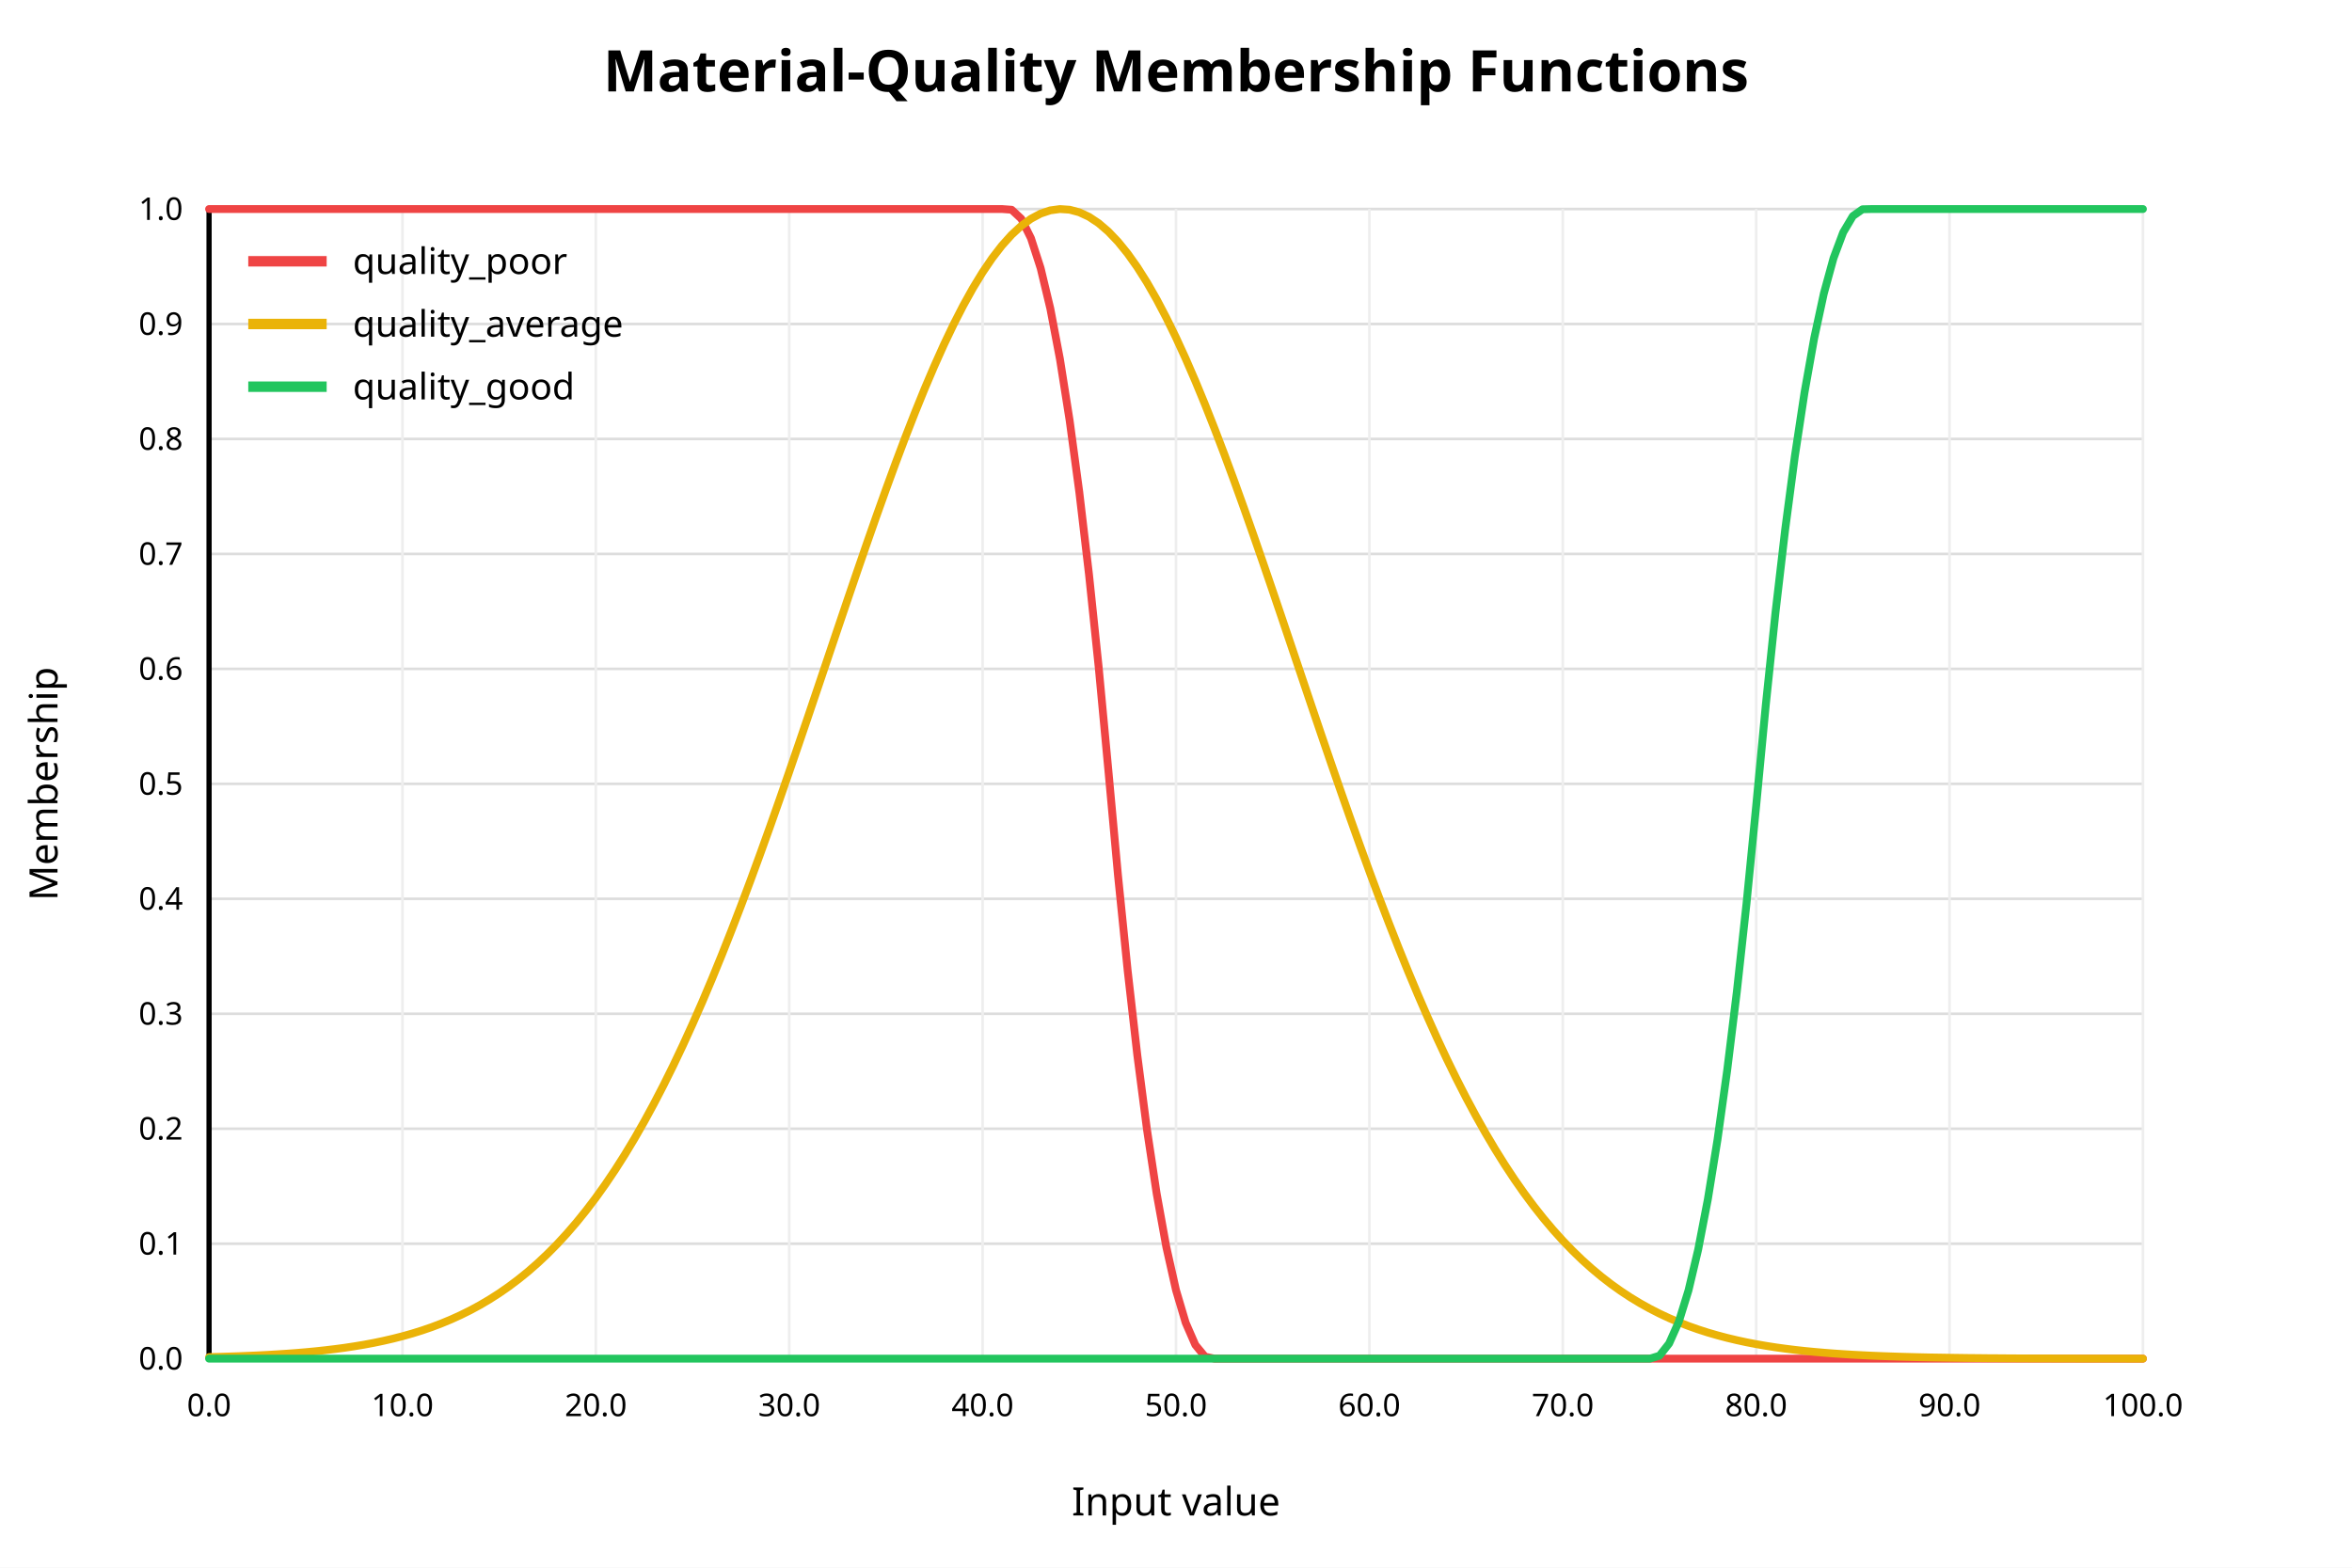
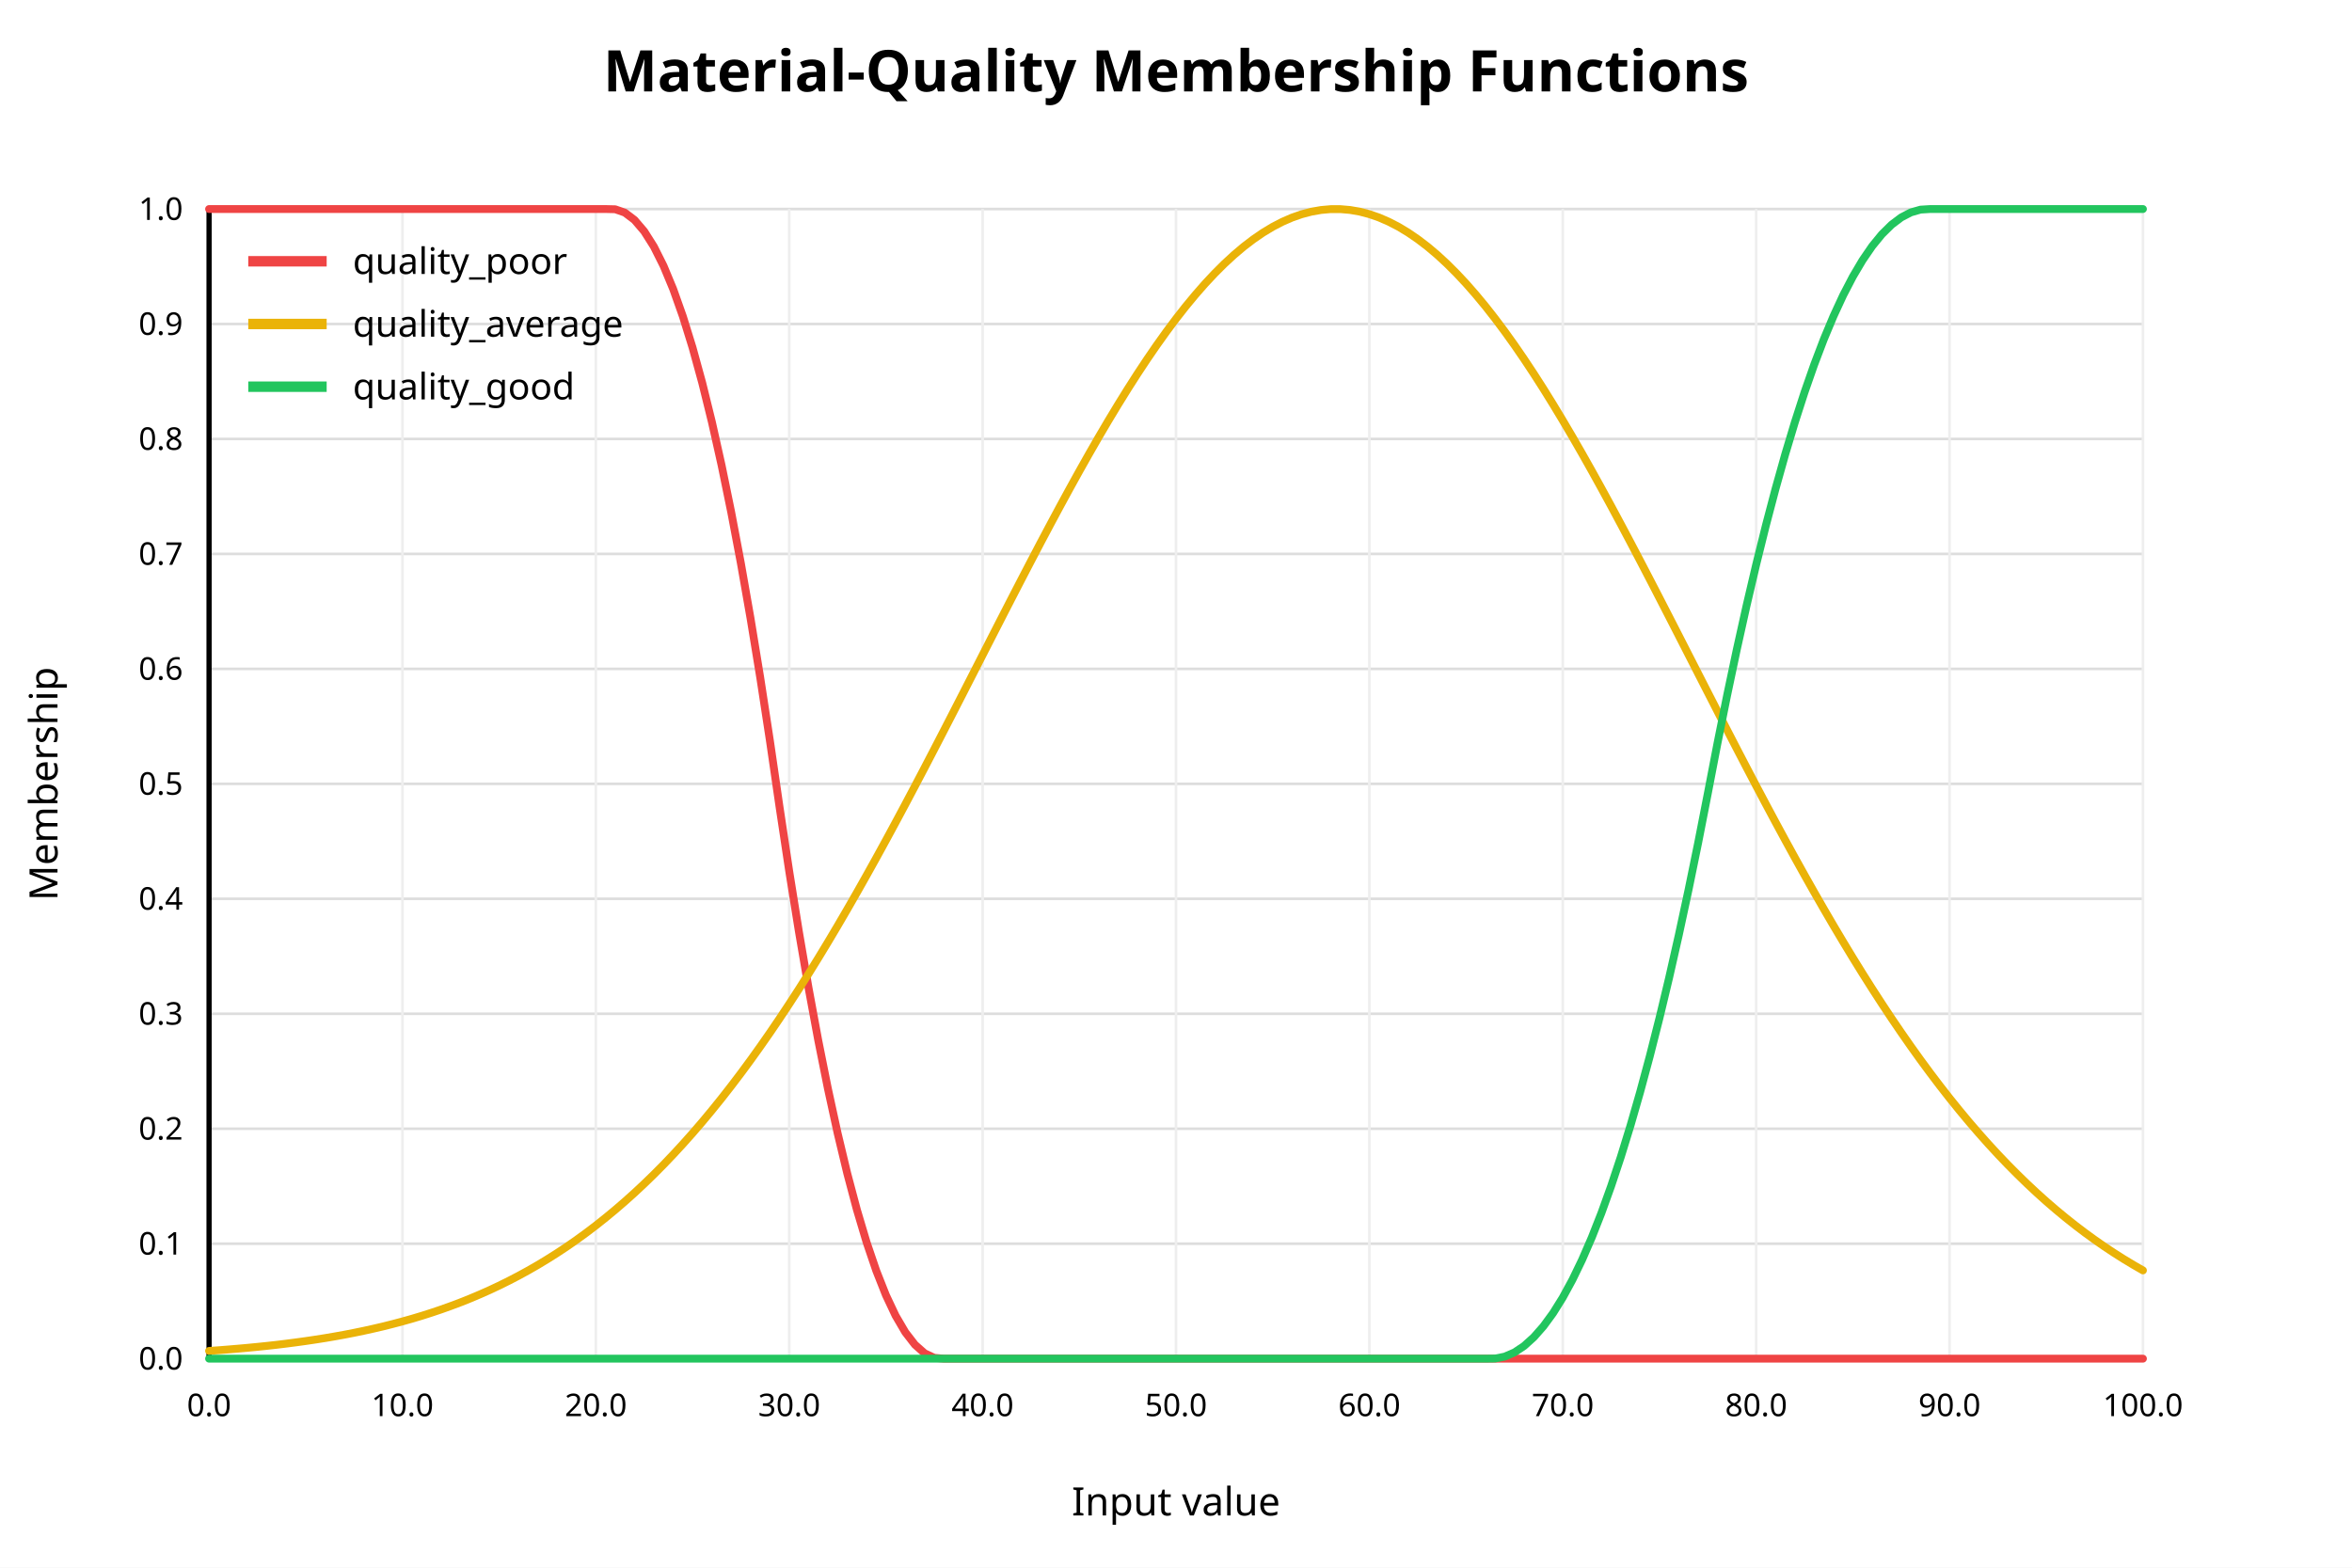
<svg xmlns="http://www.w3.org/2000/svg" width="900" height="600" viewBox="0 0 900 600">
  <rect x="0" y="0" width="900" height="600" fill="white" />
  <text x="450" y="35" text-anchor="middle" font-family="sans-serif" font-size="22" font-weight="bold" fill="black">Material-Quality Membership Functions</text>
  <line x1="80" y1="520.00" x2="820" y2="520.00" stroke="#dddddd" stroke-width="1" />
  <text x="70" y="520.00" text-anchor="end" dominant-baseline="middle" font-family="sans-serif" font-size="12" fill="black">0.0</text>
  <line x1="80" y1="476.00" x2="820" y2="476.00" stroke="#dddddd" stroke-width="1" />
  <text x="70" y="476.00" text-anchor="end" dominant-baseline="middle" font-family="sans-serif" font-size="12" fill="black">0.1</text>
  <line x1="80" y1="432.00" x2="820" y2="432.00" stroke="#dddddd" stroke-width="1" />
  <text x="70" y="432.00" text-anchor="end" dominant-baseline="middle" font-family="sans-serif" font-size="12" fill="black">0.2</text>
  <line x1="80" y1="388.00" x2="820" y2="388.00" stroke="#dddddd" stroke-width="1" />
  <text x="70" y="388.00" text-anchor="end" dominant-baseline="middle" font-family="sans-serif" font-size="12" fill="black">0.3</text>
  <line x1="80" y1="344.00" x2="820" y2="344.00" stroke="#dddddd" stroke-width="1" />
  <text x="70" y="344.00" text-anchor="end" dominant-baseline="middle" font-family="sans-serif" font-size="12" fill="black">0.4</text>
  <line x1="80" y1="300.00" x2="820" y2="300.00" stroke="#dddddd" stroke-width="1" />
  <text x="70" y="300.00" text-anchor="end" dominant-baseline="middle" font-family="sans-serif" font-size="12" fill="black">0.5</text>
  <line x1="80" y1="256.00" x2="820" y2="256.00" stroke="#dddddd" stroke-width="1" />
  <text x="70" y="256.00" text-anchor="end" dominant-baseline="middle" font-family="sans-serif" font-size="12" fill="black">0.6</text>
  <line x1="80" y1="212.00" x2="820" y2="212.00" stroke="#dddddd" stroke-width="1" />
  <text x="70" y="212.00" text-anchor="end" dominant-baseline="middle" font-family="sans-serif" font-size="12" fill="black">0.7</text>
  <line x1="80" y1="168.00" x2="820" y2="168.00" stroke="#dddddd" stroke-width="1" />
  <text x="70" y="168.00" text-anchor="end" dominant-baseline="middle" font-family="sans-serif" font-size="12" fill="black">0.8</text>
  <line x1="80" y1="124.00" x2="820" y2="124.00" stroke="#dddddd" stroke-width="1" />
  <text x="70" y="124.00" text-anchor="end" dominant-baseline="middle" font-family="sans-serif" font-size="12" fill="black">0.9</text>
  <line x1="80" y1="80.00" x2="820" y2="80.00" stroke="#dddddd" stroke-width="1" />
  <text x="70" y="80.00" text-anchor="end" dominant-baseline="middle" font-family="sans-serif" font-size="12" fill="black">1.0</text>
  <line x1="80.00" y1="80" x2="80.00" y2="520" stroke="#eeeeee" stroke-width="1" />
  <text x="80.00" y="542" text-anchor="middle" font-family="sans-serif" font-size="12" fill="black">0.0</text>
  <line x1="154.00" y1="80" x2="154.00" y2="520" stroke="#eeeeee" stroke-width="1" />
  <text x="154.00" y="542" text-anchor="middle" font-family="sans-serif" font-size="12" fill="black">10.0</text>
  <line x1="228.00" y1="80" x2="228.00" y2="520" stroke="#eeeeee" stroke-width="1" />
  <text x="228.00" y="542" text-anchor="middle" font-family="sans-serif" font-size="12" fill="black">20.0</text>
  <line x1="302.00" y1="80" x2="302.00" y2="520" stroke="#eeeeee" stroke-width="1" />
  <text x="302.00" y="542" text-anchor="middle" font-family="sans-serif" font-size="12" fill="black">30.0</text>
  <line x1="376.00" y1="80" x2="376.00" y2="520" stroke="#eeeeee" stroke-width="1" />
  <text x="376.00" y="542" text-anchor="middle" font-family="sans-serif" font-size="12" fill="black">40.0</text>
  <line x1="450.00" y1="80" x2="450.00" y2="520" stroke="#eeeeee" stroke-width="1" />
  <text x="450.00" y="542" text-anchor="middle" font-family="sans-serif" font-size="12" fill="black">50.0</text>
  <line x1="524.00" y1="80" x2="524.00" y2="520" stroke="#eeeeee" stroke-width="1" />
  <text x="524.00" y="542" text-anchor="middle" font-family="sans-serif" font-size="12" fill="black">60.0</text>
  <line x1="598.00" y1="80" x2="598.00" y2="520" stroke="#eeeeee" stroke-width="1" />
  <text x="598.00" y="542" text-anchor="middle" font-family="sans-serif" font-size="12" fill="black">70.0</text>
  <line x1="672.00" y1="80" x2="672.00" y2="520" stroke="#eeeeee" stroke-width="1" />
  <text x="672.00" y="542" text-anchor="middle" font-family="sans-serif" font-size="12" fill="black">80.0</text>
  <line x1="746.00" y1="80" x2="746.00" y2="520" stroke="#eeeeee" stroke-width="1" />
  <text x="746.00" y="542" text-anchor="middle" font-family="sans-serif" font-size="12" fill="black">90.0</text>
  <line x1="820.00" y1="80" x2="820.00" y2="520" stroke="#eeeeee" stroke-width="1" />
  <text x="820.00" y="542" text-anchor="middle" font-family="sans-serif" font-size="12" fill="black">100.0</text>
  <line x1="80" y1="520" x2="820" y2="520" stroke="black" stroke-width="2" />
  <line x1="80" y1="80" x2="80" y2="520" stroke="black" stroke-width="2" />
  <text x="450" y="580" text-anchor="middle" font-family="sans-serif" font-size="15" fill="black">Input value</text>
  <text x="22" y="300" text-anchor="middle" font-family="sans-serif" font-size="15" fill="black" transform="rotate(-90 22 300)">Membership</text>
-   <polyline fill="none" stroke="#ef4444" stroke-width="3" stroke-linejoin="round" stroke-linecap="round" points="80.00,80.00 83.70,80.00 87.40,80.00 91.10,80.00 94.80,80.00 98.50,80.00 102.20,80.00 105.90,80.00 109.60,80.00 113.30,80.00 117.00,80.00 120.70,80.00 124.40,80.00 128.10,80.00 131.80,80.00 135.50,80.00 139.20,80.00 142.90,80.00 146.60,80.00 150.30,80.00 154.00,80.00 157.70,80.00 161.40,80.00 165.10,80.00 168.80,80.00 172.50,80.00 176.20,80.00 179.90,80.00 183.60,80.00 187.30,80.00 191.00,80.00 194.70,80.00 198.40,80.00 202.10,80.00 205.80,80.00 209.50,80.00 213.20,80.00 216.90,80.00 220.60,80.00 224.30,80.00 228.00,80.00 231.70,80.00 235.40,80.00 239.10,80.00 242.80,80.00 246.50,80.00 250.20,80.00 253.90,80.00 257.60,80.00 261.30,80.00 265.00,80.00 268.70,80.00 272.40,80.00 276.10,80.00 279.80,80.00 283.50,80.00 287.20,80.00 290.90,80.00 294.60,80.00 298.30,80.00 302.00,80.00 305.70,80.00 309.40,80.00 313.10,80.00 316.80,80.00 320.50,80.00 324.20,80.00 327.90,80.00 331.60,80.00 335.30,80.00 339.00,80.00 342.70,80.00 346.40,80.00 350.10,80.00 353.80,80.00 357.50,80.00 361.20,80.00 364.90,80.00 368.60,80.00 372.30,80.00 376.00,80.00 379.70,80.00 383.40,80.00 387.10,80.27 390.80,83.72 394.50,91.17 398.20,102.62 401.90,118.06 405.60,137.50 409.30,160.93 413.00,188.35 416.70,219.78 420.40,255.19 424.10,294.60 427.80,334.98 431.50,371.43 435.20,403.89 438.90,432.35 442.60,456.81 446.30,477.29 450.00,493.76 453.70,506.24 457.40,514.73 461.10,519.22 464.80,520.00 468.50,520.00 472.20,520.00 475.90,520.00 479.60,520.00 483.30,520.00 487.00,520.00 490.70,520.00 494.40,520.00 498.10,520.00 501.80,520.00 505.50,520.00 509.20,520.00 512.90,520.00 516.60,520.00 520.30,520.00 524.00,520.00 527.70,520.00 531.40,520.00 535.10,520.00 538.80,520.00 542.50,520.00 546.20,520.00 549.90,520.00 553.60,520.00 557.30,520.00 561.00,520.00 564.70,520.00 568.40,520.00 572.10,520.00 575.80,520.00 579.50,520.00 583.20,520.00 586.90,520.00 590.60,520.00 594.30,520.00 598.00,520.00 601.70,520.00 605.40,520.00 609.10,520.00 612.80,520.00 616.50,520.00 620.20,520.00 623.90,520.00 627.60,520.00 631.30,520.00 635.00,520.00 638.70,520.00 642.40,520.00 646.10,520.00 649.80,520.00 653.50,520.00 657.20,520.00 660.90,520.00 664.60,520.00 668.30,520.00 672.00,520.00 675.70,520.00 679.40,520.00 683.10,520.00 686.80,520.00 690.50,520.00 694.20,520.00 697.90,520.00 701.60,520.00 705.30,520.00 709.00,520.00 712.70,520.00 716.40,520.00 720.10,520.00 723.80,520.00 727.50,520.00 731.20,520.00 734.90,520.00 738.60,520.00 742.30,520.00 746.00,520.00 749.70,520.00 753.40,520.00 757.10,520.00 760.80,520.00 764.50,520.00 768.20,520.00 771.90,520.00 775.60,520.00 779.30,520.00 783.00,520.00 786.70,520.00 790.40,520.00 794.10,520.00 797.80,520.00 801.50,520.00 805.20,520.00 808.90,520.00 812.60,520.00 816.30,520.00 820.00,520.00" />
+   <polyline fill="none" stroke="#ef4444" stroke-width="3" stroke-linejoin="round" stroke-linecap="round" points="80.00,80.00 83.70,80.00 87.40,80.00 91.10,80.00 94.80,80.00 98.50,80.00 102.20,80.00 105.90,80.00 109.60,80.00 113.30,80.00 117.00,80.00 120.70,80.00 124.40,80.00 128.10,80.00 131.80,80.00 135.50,80.00 139.20,80.00 142.90,80.00 146.60,80.00 150.30,80.00 154.00,80.00 157.70,80.00 161.40,80.00 165.10,80.00 168.80,80.00 172.50,80.00 176.20,80.00 179.90,80.00 183.60,80.00 187.30,80.00 191.00,80.00 194.70,80.00 198.40,80.00 202.10,80.00 205.80,80.00 209.50,80.00 213.20,80.00 216.90,80.00 220.60,80.00 224.30,80.00 228.00,80.00 231.70,80.00 235.40,80.09 239.10,81.38 242.80,84.19 246.50,88.52 250.20,94.37 253.90,101.75 257.60,110.65 261.30,121.08 265.00,133.02 268.70,146.49 272.40,161.49 276.10,178.00 279.80,196.04 283.50,215.60 287.20,236.69 290.90,259.30 294.60,283.43 298.30,308.90 302.00,333.49 305.70,356.57 309.40,378.12 313.10,398.14 316.80,416.65 320.50,433.63 324.20,449.09 327.90,463.02 331.60,475.44 335.30,486.33 339.00,495.69 342.70,503.54 346.40,509.86 350.10,514.65 353.80,517.93 357.50,519.68 361.20,520.00 364.90,520.00 368.60,520.00 372.30,520.00 376.00,520.00 379.70,520.00 383.40,520.00 387.10,520.00 390.80,520.00 394.50,520.00 398.20,520.00 401.90,520.00 405.60,520.00 409.30,520.00 413.00,520.00 416.70,520.00 420.40,520.00 424.10,520.00 427.80,520.00 431.50,520.00 435.20,520.00 438.90,520.00 442.60,520.00 446.30,520.00 450.00,520.00 453.70,520.00 457.40,520.00 461.10,520.00 464.80,520.00 468.50,520.00 472.20,520.00 475.90,520.00 479.60,520.00 483.30,520.00 487.00,520.00 490.70,520.00 494.40,520.00 498.10,520.00 501.80,520.00 505.50,520.00 509.20,520.00 512.90,520.00 516.60,520.00 520.30,520.00 524.00,520.00 527.70,520.00 531.40,520.00 535.10,520.00 538.80,520.00 542.50,520.00 546.20,520.00 549.90,520.00 553.60,520.00 557.30,520.00 561.00,520.00 564.70,520.00 568.40,520.00 572.10,520.00 575.80,520.00 579.50,520.00 583.20,520.00 586.90,520.00 590.60,520.00 594.30,520.00 598.00,520.00 601.70,520.00 605.40,520.00 609.10,520.00 612.80,520.00 616.50,520.00 620.20,520.00 623.90,520.00 627.60,520.00 631.30,520.00 635.00,520.00 638.70,520.00 642.40,520.00 646.10,520.00 649.80,520.00 653.50,520.00 657.20,520.00 660.90,520.00 664.60,520.00 668.30,520.00 672.00,520.00 675.70,520.00 679.40,520.00 683.10,520.00 686.80,520.00 690.50,520.00 694.20,520.00 697.90,520.00 701.60,520.00 705.30,520.00 709.00,520.00 712.70,520.00 716.40,520.00 720.10,520.00 723.80,520.00 727.50,520.00 731.20,520.00 734.90,520.00 738.60,520.00 742.30,520.00 746.00,520.00 749.70,520.00 753.40,520.00 757.10,520.00 760.80,520.00 764.50,520.00 768.20,520.00 771.90,520.00 775.60,520.00 779.30,520.00 783.00,520.00 786.70,520.00 790.40,520.00 794.10,520.00 797.80,520.00 801.50,520.00 805.20,520.00 808.90,520.00 812.60,520.00 816.30,520.00 820.00,520.00" />
  <line x1="95" y1="100" x2="125" y2="100" stroke="#ef4444" stroke-width="4" />
  <text x="135" y="100" dominant-baseline="middle" font-family="sans-serif" font-size="14" fill="black">quality_poor</text>
-   <polyline fill="none" stroke="#eab308" stroke-width="3" stroke-linejoin="round" stroke-linecap="round" points="80.00,519.39 83.70,519.30 87.40,519.18 91.10,519.06 94.80,518.91 98.50,518.75 102.20,518.56 105.90,518.34 109.60,518.10 113.30,517.83 117.00,517.52 120.70,517.17 124.40,516.77 128.10,516.33 131.80,515.84 135.50,515.28 139.20,514.67 142.90,513.98 146.60,513.21 150.30,512.36 154.00,511.42 157.70,510.38 161.40,509.23 165.10,507.96 168.80,506.56 172.50,505.03 176.20,503.35 179.90,501.52 183.60,499.52 187.30,497.34 191.00,494.97 194.70,492.40 198.40,489.62 202.10,486.62 205.80,483.38 209.50,479.89 213.20,476.15 216.90,472.13 220.60,467.84 224.30,463.26 228.00,458.39 231.70,453.20 235.40,447.71 239.10,441.89 242.80,435.75 246.50,429.28 250.20,422.47 253.90,415.34 257.60,407.87 261.30,400.08 265.00,391.95 268.70,383.52 272.40,374.77 276.10,365.72 279.80,356.38 283.50,346.78 287.20,336.92 290.90,326.82 294.60,316.52 298.30,306.03 302.00,295.37 305.70,284.59 309.40,273.71 313.10,262.76 316.80,251.78 320.50,240.80 324.20,229.87 327.90,219.02 331.60,208.29 335.30,197.72 339.00,187.36 342.70,177.25 346.40,167.43 350.10,157.95 353.80,148.83 357.50,140.14 361.20,131.89 364.90,124.14 368.60,116.92 372.30,110.26 376.00,104.20 379.70,98.76 383.40,93.97 387.10,89.85 390.80,86.44 394.50,83.73 398.20,81.75 401.90,80.51 405.60,80.01 409.30,80.26 413.00,81.25 416.70,82.97 420.40,85.43 424.10,88.61 427.80,92.49 431.50,97.05 435.20,102.27 438.90,108.12 442.60,114.58 446.30,121.62 450.00,129.19 453.70,137.27 457.40,145.82 461.10,154.79 464.80,164.16 468.50,173.87 472.20,183.88 475.90,194.16 479.60,204.66 483.30,215.34 487.00,226.15 490.70,237.06 494.40,248.03 498.10,259.01 501.80,269.98 505.50,280.89 509.20,291.71 512.90,302.41 516.60,312.96 520.30,323.33 524.00,333.50 527.70,343.44 531.40,353.13 535.10,362.56 538.80,371.71 542.50,380.56 546.20,389.11 549.90,397.34 553.60,405.25 557.30,412.83 561.00,420.08 564.70,426.99 568.40,433.58 572.10,439.83 575.80,445.76 579.50,451.36 583.20,456.65 586.90,461.63 590.60,466.31 594.30,470.70 598.00,474.81 601.70,478.64 605.40,482.22 609.10,485.54 612.80,488.62 616.50,491.48 620.20,494.12 623.90,496.56 627.60,498.80 631.30,500.86 635.00,502.75 638.70,504.48 642.40,506.06 646.10,507.50 649.80,508.81 653.50,510.00 657.20,511.07 660.90,512.05 664.60,512.93 668.30,513.73 672.00,514.44 675.70,515.08 679.40,515.66 683.10,516.17 686.80,516.63 690.50,517.04 694.20,517.40 697.90,517.72 701.60,518.01 705.30,518.26 709.00,518.49 712.70,518.68 716.40,518.86 720.10,519.01 723.80,519.14 727.50,519.26 731.20,519.36 734.90,519.45 738.60,519.53 742.30,519.59 746.00,519.65 749.70,519.70 753.40,519.75 757.10,519.78 760.80,519.82 764.50,519.84 768.20,519.87 771.90,519.89 775.60,519.91 779.30,519.92 783.00,519.93 786.70,519.94 790.40,519.95 794.10,519.96 797.80,519.97 801.50,519.97 805.20,519.98 808.90,519.98 812.60,519.98 816.30,519.99 820.00,519.99" />
+   <polyline fill="none" stroke="#eab308" stroke-width="3" stroke-linejoin="round" stroke-linecap="round" points="80.00,517.03 83.70,516.77 87.40,516.48 91.10,516.17 94.80,515.84 98.50,515.48 102.20,515.10 105.90,514.69 109.60,514.24 113.30,513.76 117.00,513.25 120.70,512.70 124.40,512.12 128.10,511.49 131.80,510.82 135.50,510.10 139.20,509.34 142.90,508.52 146.60,507.66 150.30,506.73 154.00,505.75 157.70,504.71 161.40,503.60 165.10,502.42 168.80,501.17 172.50,499.85 176.20,498.46 179.90,496.98 183.60,495.42 187.30,493.78 191.00,492.04 194.70,490.21 198.40,488.29 202.10,486.26 205.80,484.14 209.50,481.90 213.20,479.56 216.90,477.11 220.60,474.54 224.30,471.85 228.00,469.04 231.70,466.10 235.40,463.04 239.10,459.85 242.80,456.53 246.50,453.07 250.20,449.48 253.90,445.75 257.60,441.87 261.30,437.86 265.00,433.71 268.70,429.41 272.40,424.96 276.10,420.38 279.80,415.64 283.50,410.77 287.20,405.75 290.90,400.58 294.60,395.28 298.30,389.83 302.00,384.25 305.70,378.54 309.40,372.69 313.10,366.71 316.80,360.61 320.50,354.38 324.20,348.04 327.90,341.59 331.60,335.03 335.30,328.37 339.00,321.62 342.70,314.78 346.40,307.87 350.10,300.88 353.80,293.83 357.50,286.72 361.20,279.57 364.90,272.38 368.60,265.16 372.30,257.92 376.00,250.68 379.70,243.44 383.40,236.22 387.10,229.02 390.80,221.86 394.50,214.75 398.20,207.69 401.90,200.72 405.60,193.82 409.30,187.02 413.00,180.33 416.70,173.76 420.40,167.32 424.10,161.03 427.80,154.90 431.50,148.93 435.20,143.14 438.90,137.55 442.60,132.16 446.30,126.98 450.00,122.02 453.70,117.30 457.40,112.83 461.10,108.60 464.80,104.64 468.50,100.95 472.20,97.54 475.90,94.41 479.60,91.58 483.30,89.04 487.00,86.81 490.70,84.89 494.40,83.28 498.10,81.99 501.80,81.02 505.50,80.37 509.20,80.04 512.90,80.04 516.60,80.36 520.30,81.00 524.00,81.97 527.70,83.25 531.40,84.86 535.10,86.77 538.80,89.00 542.50,91.53 546.20,94.35 549.90,97.47 553.60,100.88 557.30,104.57 561.00,108.52 564.70,112.74 568.40,117.21 572.10,121.93 575.80,126.88 579.50,132.05 583.20,137.44 586.90,143.03 590.60,148.81 594.30,154.78 598.00,160.91 601.70,167.20 605.40,173.63 609.10,180.20 612.80,186.89 616.50,193.68 620.20,200.58 623.90,207.56 627.60,214.61 631.30,221.72 635.00,228.88 638.70,236.08 642.40,243.30 646.10,250.54 649.80,257.78 653.50,265.01 657.20,272.23 660.90,279.42 664.60,286.58 668.30,293.69 672.00,300.74 675.70,307.73 679.40,314.65 683.10,321.49 686.80,328.24 690.50,334.90 694.20,341.46 697.90,347.91 701.60,354.26 705.30,360.48 709.00,366.59 712.70,372.57 716.40,378.42 720.10,384.14 723.80,389.73 727.50,395.17 731.20,400.48 734.90,405.65 738.60,410.67 742.30,415.55 746.00,420.28 749.70,424.87 753.40,429.32 757.10,433.62 760.80,437.78 764.50,441.80 768.20,445.67 771.90,449.40 775.60,453.00 779.30,456.46 783.00,459.79 786.70,462.98 790.40,466.04 794.10,468.98 797.80,471.79 801.50,474.48 805.20,477.06 808.90,479.51 812.60,481.86 816.30,484.09 820.00,486.22" />
  <line x1="95" y1="124" x2="125" y2="124" stroke="#eab308" stroke-width="4" />
  <text x="135" y="124" dominant-baseline="middle" font-family="sans-serif" font-size="14" fill="black">quality_average</text>
-   <polyline fill="none" stroke="#22c55e" stroke-width="3" stroke-linejoin="round" stroke-linecap="round" points="80.00,520.00 83.70,520.00 87.40,520.00 91.10,520.00 94.80,520.00 98.50,520.00 102.20,520.00 105.90,520.00 109.60,520.00 113.30,520.00 117.00,520.00 120.70,520.00 124.40,520.00 128.10,520.00 131.80,520.00 135.50,520.00 139.20,520.00 142.90,520.00 146.60,520.00 150.30,520.00 154.00,520.00 157.70,520.00 161.40,520.00 165.10,520.00 168.80,520.00 172.50,520.00 176.20,520.00 179.90,520.00 183.60,520.00 187.30,520.00 191.00,520.00 194.70,520.00 198.40,520.00 202.10,520.00 205.80,520.00 209.50,520.00 213.20,520.00 216.90,520.00 220.60,520.00 224.30,520.00 228.00,520.00 231.70,520.00 235.40,520.00 239.10,520.00 242.80,520.00 246.50,520.00 250.20,520.00 253.90,520.00 257.60,520.00 261.30,520.00 265.00,520.00 268.70,520.00 272.40,520.00 276.10,520.00 279.80,520.00 283.50,520.00 287.20,520.00 290.90,520.00 294.60,520.00 298.30,520.00 302.00,520.00 305.70,520.00 309.40,520.00 313.10,520.00 316.80,520.00 320.50,520.00 324.20,520.00 327.90,520.00 331.60,520.00 335.30,520.00 339.00,520.00 342.70,520.00 346.40,520.00 350.10,520.00 353.80,520.00 357.50,520.00 361.20,520.00 364.90,520.00 368.60,520.00 372.30,520.00 376.00,520.00 379.70,520.00 383.40,520.00 387.10,520.00 390.80,520.00 394.50,520.00 398.20,520.00 401.90,520.00 405.60,520.00 409.30,520.00 413.00,520.00 416.70,520.00 420.40,520.00 424.10,520.00 427.80,520.00 431.50,520.00 435.20,520.00 438.90,520.00 442.60,520.00 446.30,520.00 450.00,520.00 453.70,520.00 457.40,520.00 461.10,520.00 464.80,520.00 468.50,520.00 472.20,520.00 475.90,520.00 479.60,520.00 483.30,520.00 487.00,520.00 490.70,520.00 494.40,520.00 498.10,520.00 501.80,520.00 505.50,520.00 509.20,520.00 512.90,520.00 516.60,520.00 520.30,520.00 524.00,520.00 527.70,520.00 531.40,520.00 535.10,520.00 538.80,520.00 542.50,520.00 546.20,520.00 549.90,520.00 553.60,520.00 557.30,520.00 561.00,520.00 564.70,520.00 568.40,520.00 572.10,520.00 575.80,520.00 579.50,520.00 583.20,520.00 586.90,520.00 590.60,520.00 594.30,520.00 598.00,520.00 601.70,520.00 605.40,520.00 609.10,520.00 612.80,520.00 616.50,520.00 620.20,520.00 623.90,520.00 627.60,520.00 631.30,520.00 635.00,518.87 638.70,514.18 642.40,505.86 646.10,493.90 649.80,478.31 653.50,459.09 657.20,436.23 660.90,409.74 664.60,379.62 668.30,345.86 672.00,308.47 675.70,269.69 679.40,234.37 683.10,202.69 686.80,174.65 690.50,150.24 694.20,129.46 697.90,112.32 701.60,98.81 705.30,88.93 709.00,82.69 712.70,80.09 716.40,80.00 720.10,80.00 723.80,80.00 727.50,80.00 731.20,80.00 734.90,80.00 738.60,80.00 742.30,80.00 746.00,80.00 749.70,80.00 753.40,80.00 757.10,80.00 760.80,80.00 764.50,80.00 768.20,80.00 771.90,80.00 775.60,80.00 779.30,80.00 783.00,80.00 786.70,80.00 790.40,80.00 794.10,80.00 797.80,80.00 801.50,80.00 805.20,80.00 808.90,80.00 812.60,80.00 816.30,80.00 820.00,80.00" />
+   <polyline fill="none" stroke="#22c55e" stroke-width="3" stroke-linejoin="round" stroke-linecap="round" points="80.00,520.00 83.70,520.00 87.40,520.00 91.10,520.00 94.80,520.00 98.50,520.00 102.20,520.00 105.90,520.00 109.60,520.00 113.30,520.00 117.00,520.00 120.70,520.00 124.40,520.00 128.10,520.00 131.80,520.00 135.50,520.00 139.20,520.00 142.90,520.00 146.60,520.00 150.30,520.00 154.00,520.00 157.70,520.00 161.40,520.00 165.10,520.00 168.80,520.00 172.50,520.00 176.20,520.00 179.90,520.00 183.60,520.00 187.30,520.00 191.00,520.00 194.70,520.00 198.40,520.00 202.10,520.00 205.80,520.00 209.50,520.00 213.20,520.00 216.90,520.00 220.60,520.00 224.30,520.00 228.00,520.00 231.70,520.00 235.40,520.00 239.10,520.00 242.80,520.00 246.50,520.00 250.20,520.00 253.90,520.00 257.60,520.00 261.30,520.00 265.00,520.00 268.70,520.00 272.40,520.00 276.10,520.00 279.80,520.00 283.50,520.00 287.20,520.00 290.90,520.00 294.60,520.00 298.30,520.00 302.00,520.00 305.70,520.00 309.40,520.00 313.10,520.00 316.80,520.00 320.50,520.00 324.20,520.00 327.90,520.00 331.60,520.00 335.30,520.00 339.00,520.00 342.70,520.00 346.40,520.00 350.10,520.00 353.80,520.00 357.50,520.00 361.20,520.00 364.90,520.00 368.60,520.00 372.30,520.00 376.00,520.00 379.70,520.00 383.40,520.00 387.10,520.00 390.80,520.00 394.50,520.00 398.20,520.00 401.90,520.00 405.60,520.00 409.30,520.00 413.00,520.00 416.70,520.00 420.40,520.00 424.10,520.00 427.80,520.00 431.50,520.00 435.20,520.00 438.90,520.00 442.60,520.00 446.30,520.00 450.00,520.00 453.70,520.00 457.40,520.00 461.10,520.00 464.80,520.00 468.50,520.00 472.20,520.00 475.90,520.00 479.60,520.00 483.30,520.00 487.00,520.00 490.70,520.00 494.40,520.00 498.10,520.00 501.80,520.00 505.50,520.00 509.20,520.00 512.90,520.00 516.60,520.00 520.30,520.00 524.00,520.00 527.70,520.00 531.40,520.00 535.10,520.00 538.80,520.00 542.50,520.00 546.20,520.00 549.90,520.00 553.60,520.00 557.30,520.00 561.00,520.00 564.70,520.00 568.40,520.00 572.10,519.95 575.80,519.21 579.50,517.61 583.20,515.14 586.90,511.80 590.60,507.60 594.30,502.54 598.00,496.60 601.70,489.80 605.40,482.14 609.10,473.61 612.80,464.21 616.50,453.95 620.20,442.82 623.90,430.82 627.60,417.96 631.30,404.23 635.00,389.64 638.70,374.18 642.40,357.85 646.10,340.66 649.80,322.60 653.50,303.67 657.20,284.45 660.90,266.07 664.60,248.55 668.30,231.89 672.00,216.11 675.70,201.18 679.40,187.13 683.10,173.94 686.80,161.62 690.50,150.16 694.20,139.57 697.90,129.84 701.60,120.99 705.30,112.99 709.00,105.87 712.70,99.61 716.40,94.21 720.10,89.68 723.80,86.02 727.50,83.22 731.20,81.29 734.90,80.23 738.60,80.00 742.30,80.00 746.00,80.00 749.70,80.00 753.40,80.00 757.10,80.00 760.80,80.00 764.50,80.00 768.20,80.00 771.90,80.00 775.60,80.00 779.30,80.00 783.00,80.00 786.70,80.00 790.40,80.00 794.10,80.00 797.80,80.00 801.50,80.00 805.20,80.00 808.90,80.00 812.60,80.00 816.30,80.00 820.00,80.00" />
  <line x1="95" y1="148" x2="125" y2="148" stroke="#22c55e" stroke-width="4" />
  <text x="135" y="148" dominant-baseline="middle" font-family="sans-serif" font-size="14" fill="black">quality_good</text>
</svg>
